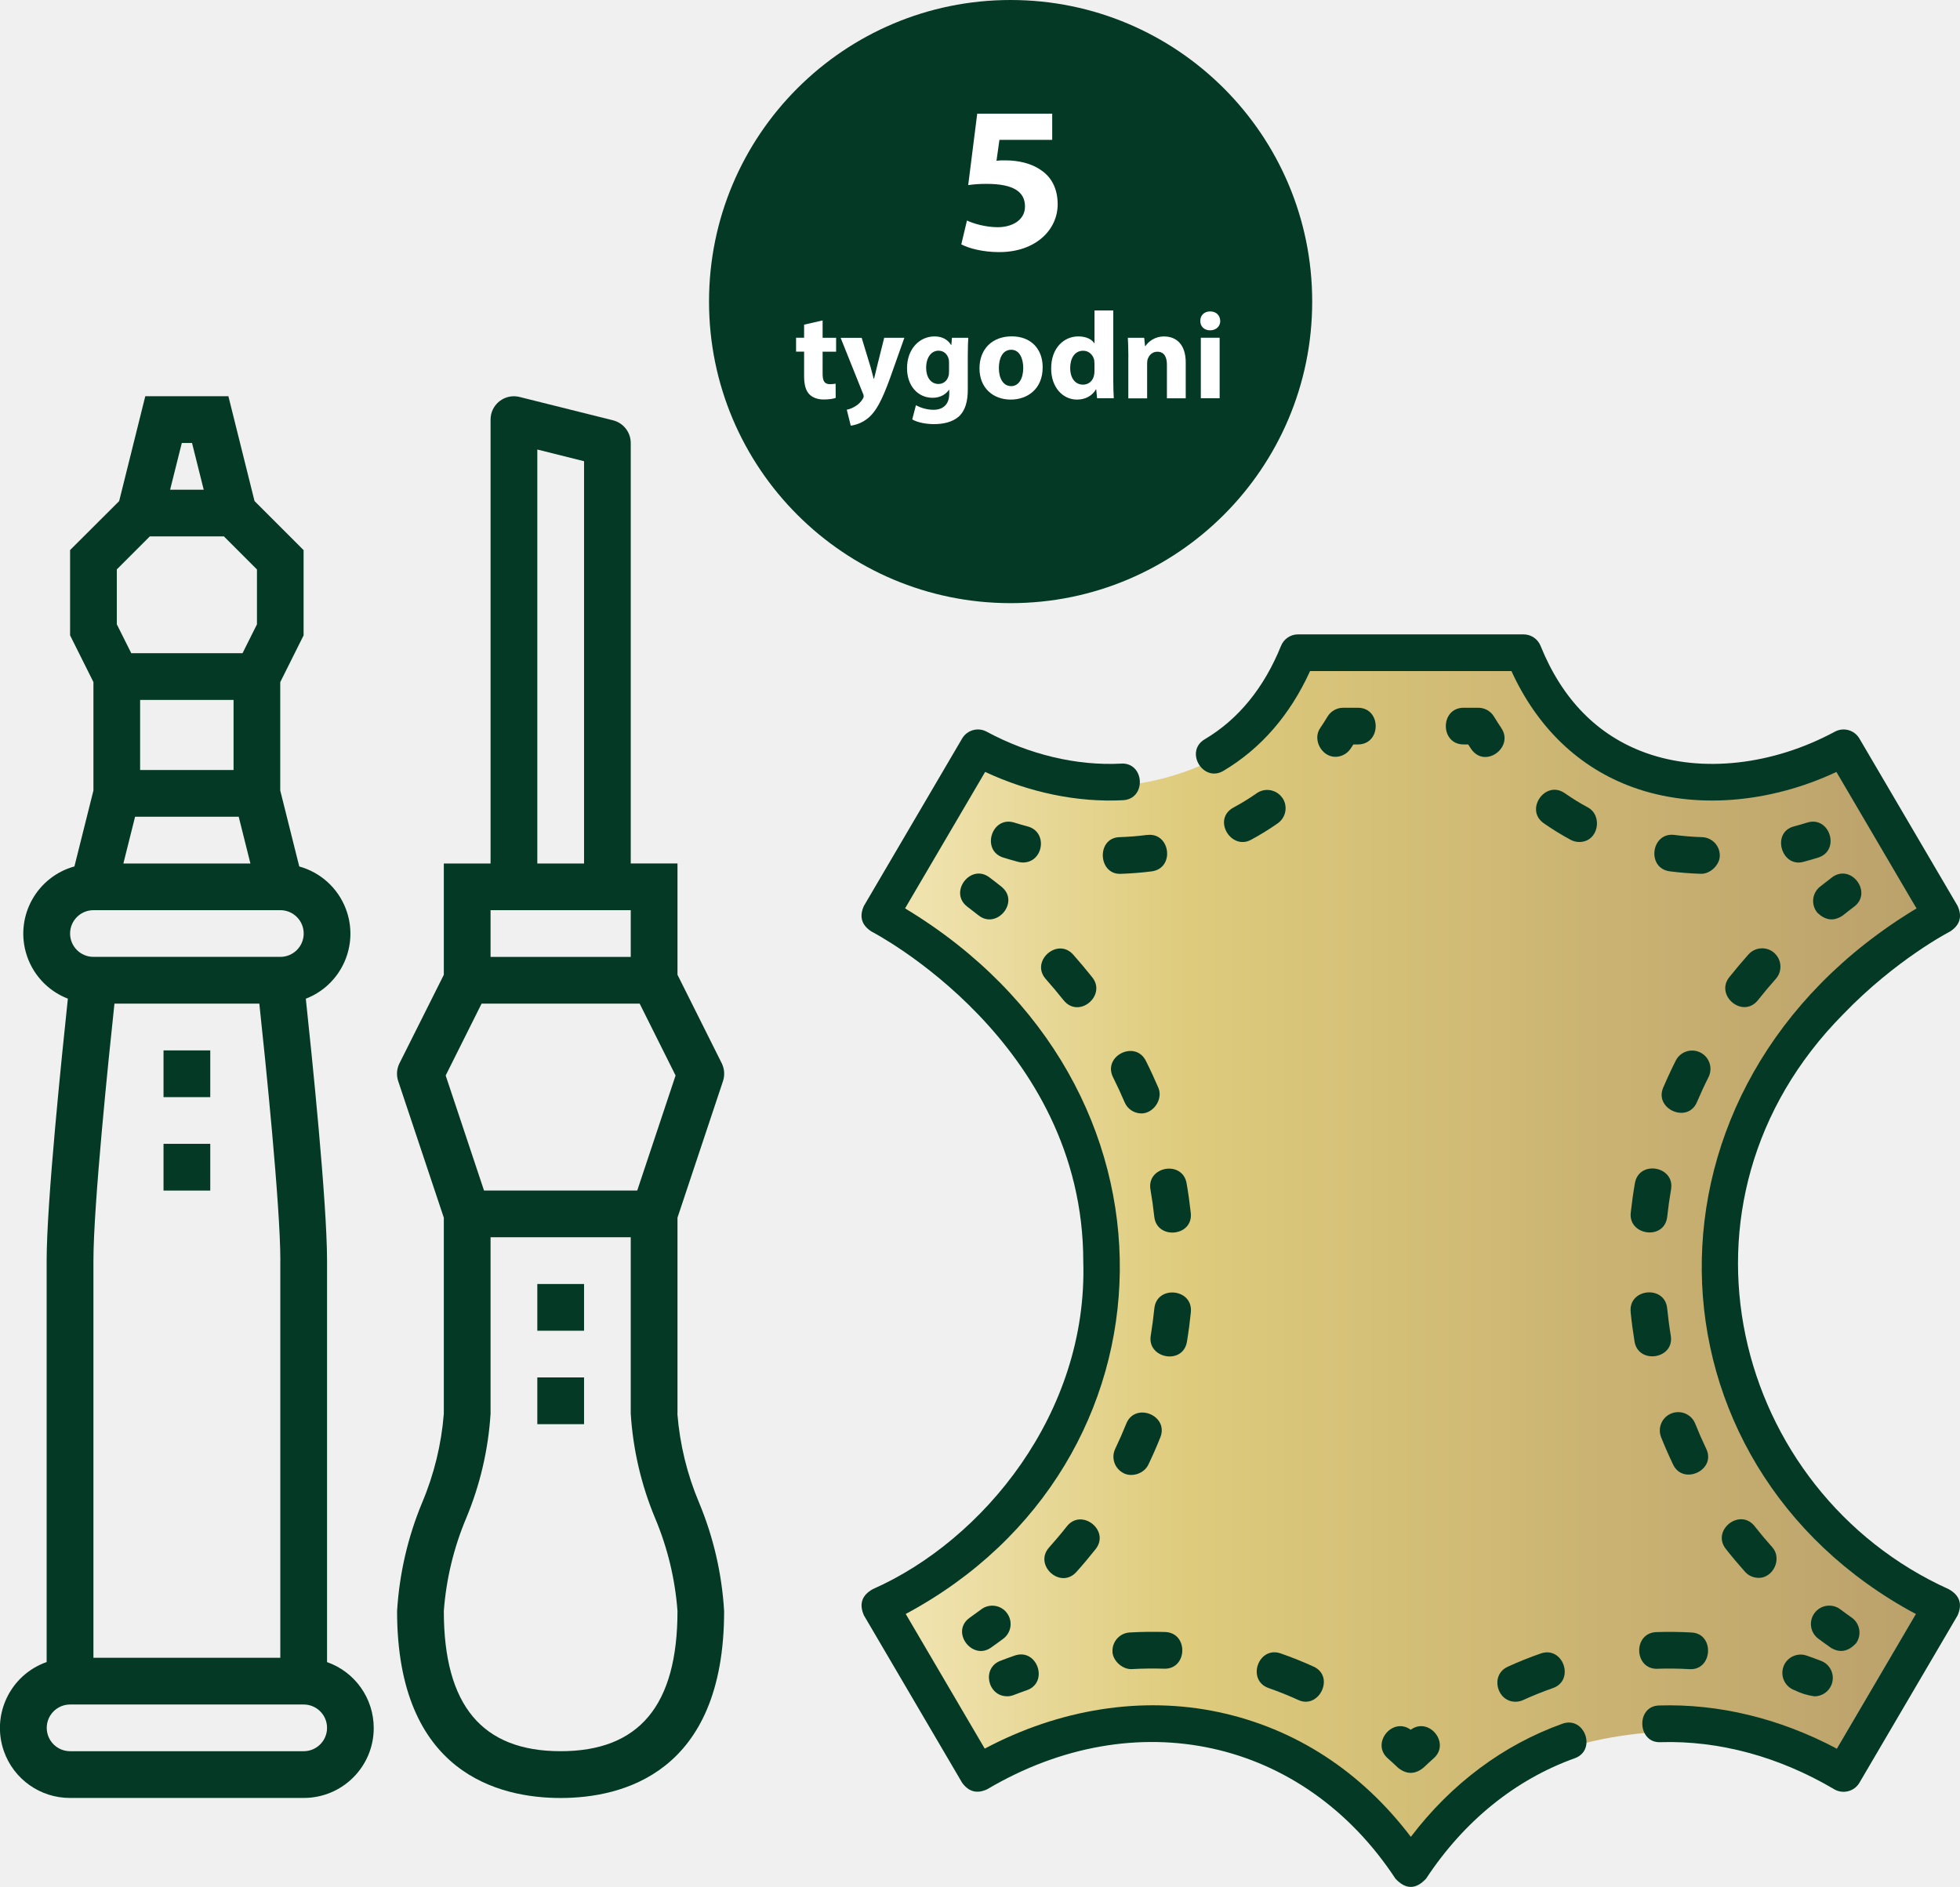
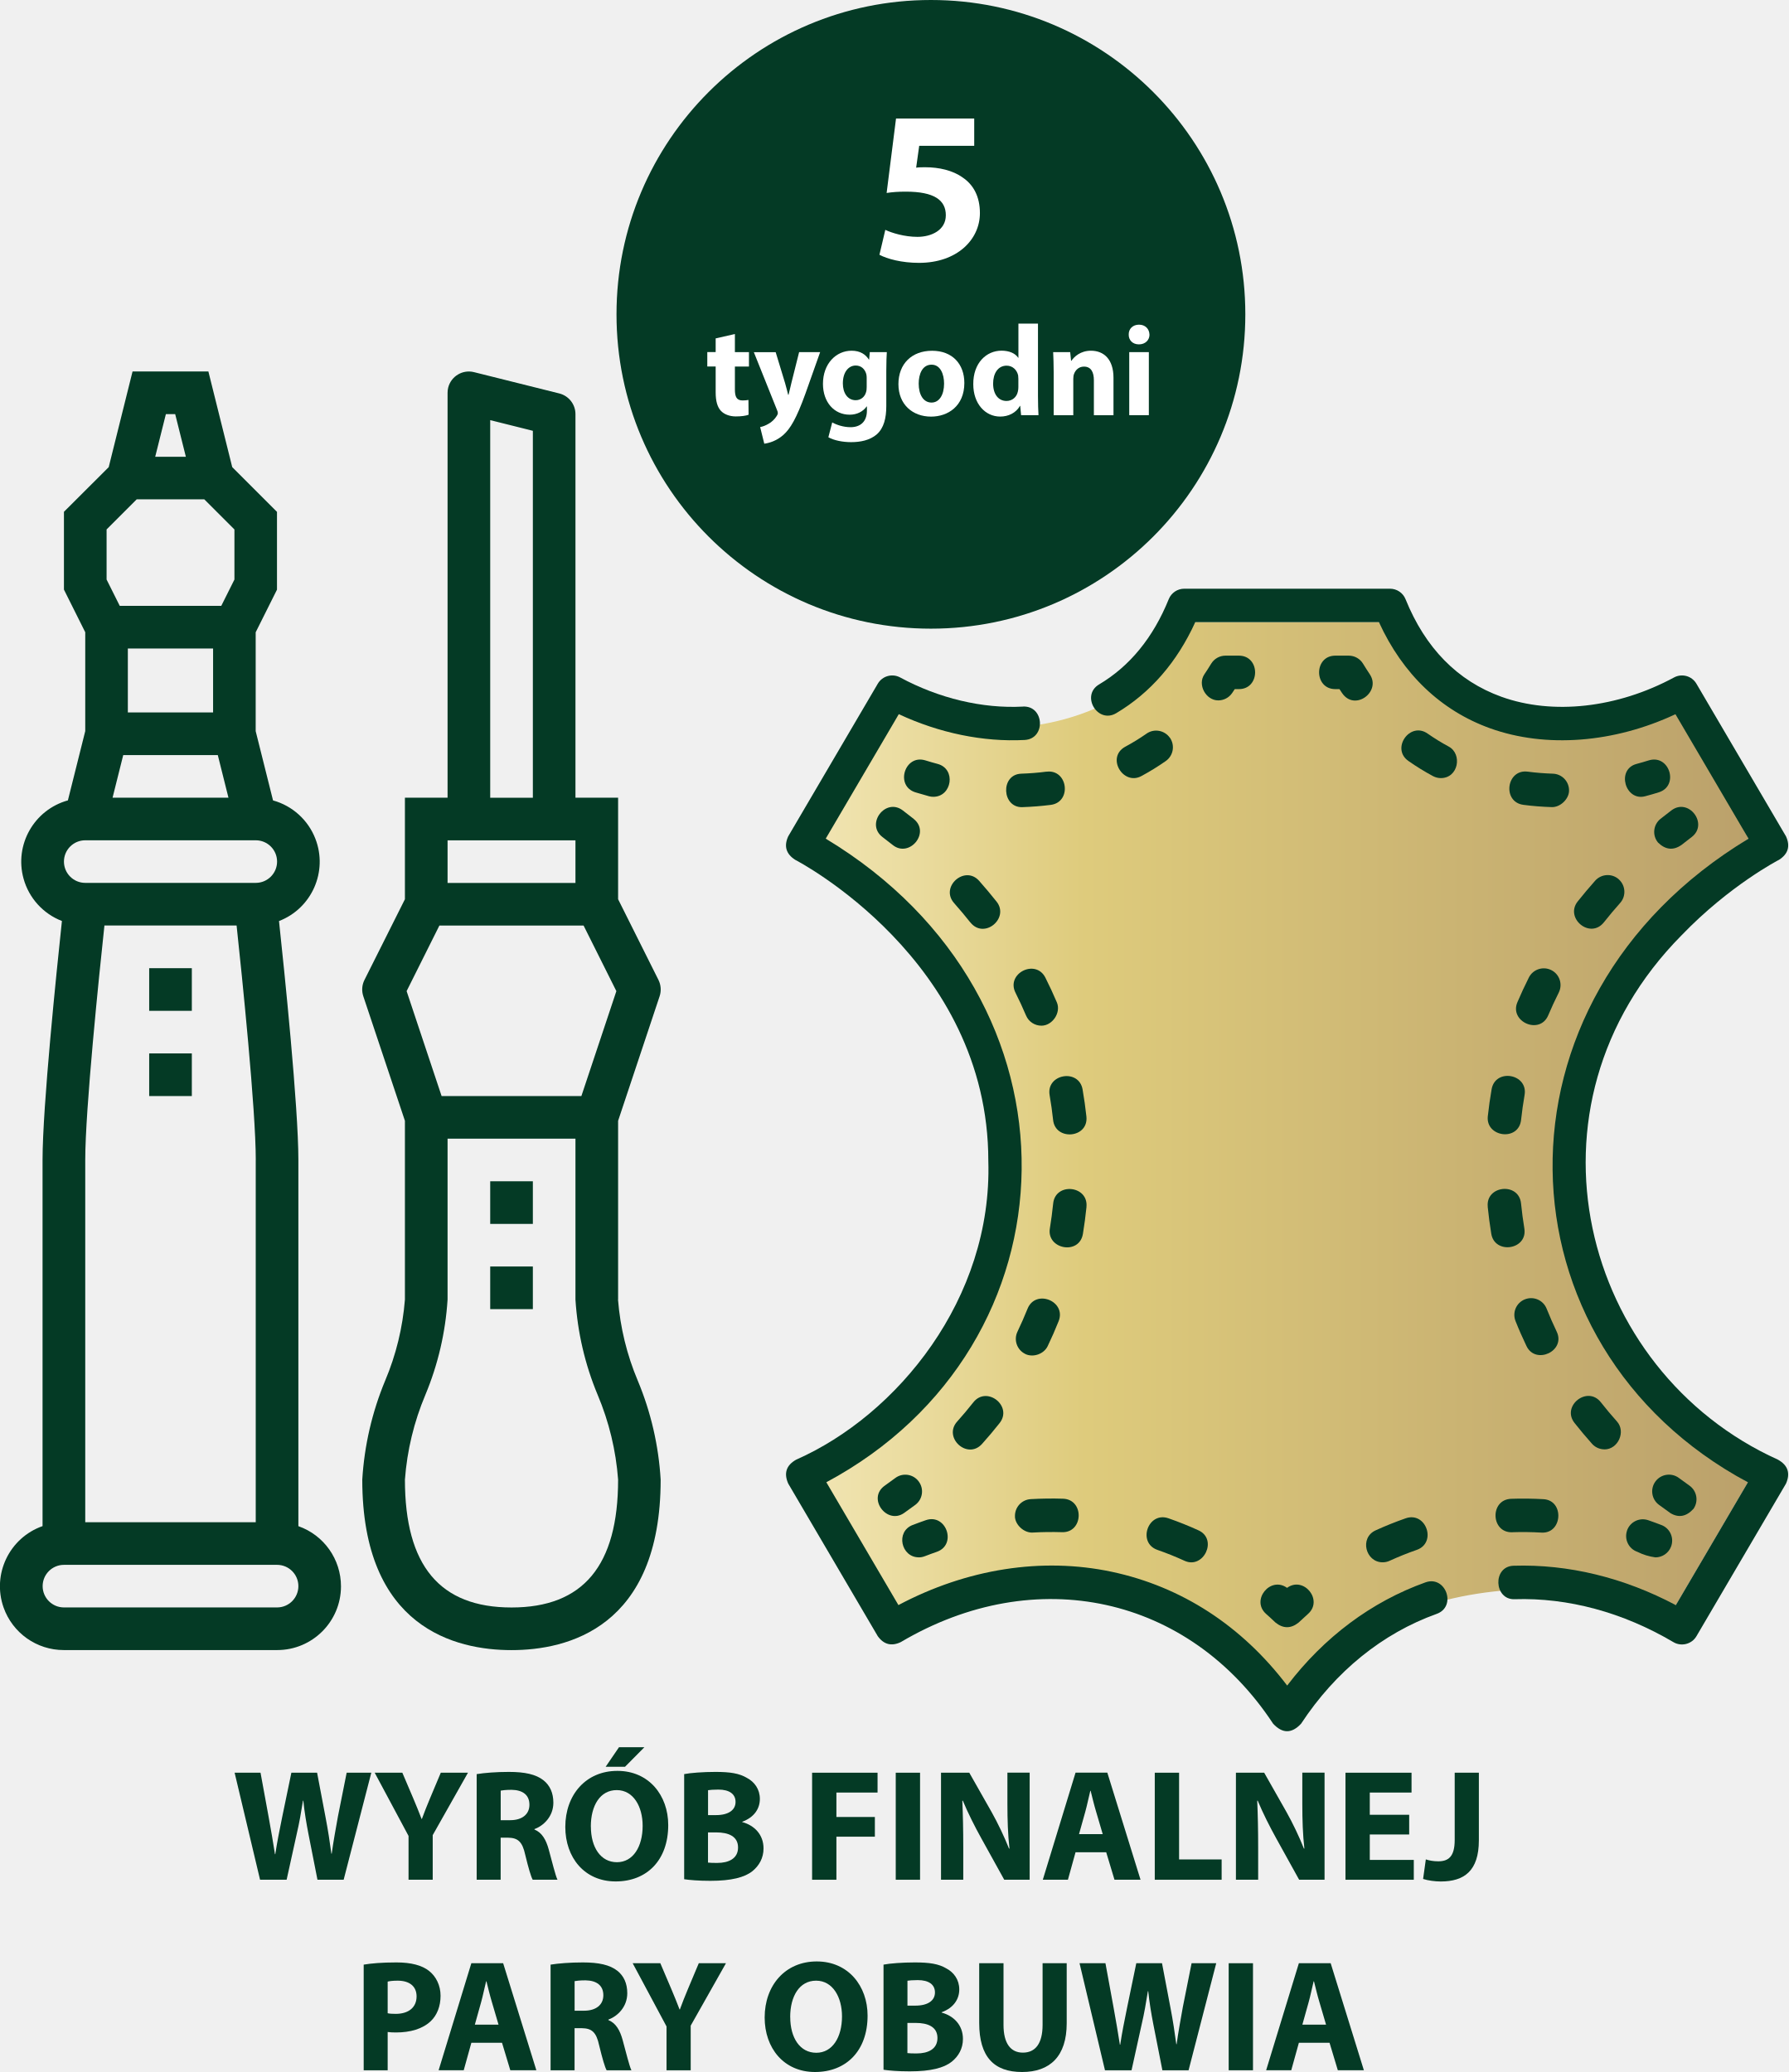
- <svg xmlns="http://www.w3.org/2000/svg" id="Layer_2" viewBox="0 0 380.32 366.16">
+ <svg xmlns="http://www.w3.org/2000/svg" id="Layer_2" viewBox="0 0 380.32 440.79">
  <defs>
    <style>.cls-1{fill:url(#New_Gradient_Swatch_copy);}.cls-2{fill:#043a25;}.cls-3{fill:#fff;}</style>
-     <linearGradient id="New_Gradient_Swatch_copy" x1="173.09" y1="247.38" x2="371.88" y2="247.38" gradientUnits="userSpaceOnUse">
+     <linearGradient id="New_Gradient_Swatch_copy" x1="173.09" y1="249.53" x2="371.88" y2="249.53" gradientUnits="userSpaceOnUse">
      <stop offset="0" stop-color="#f1e5b3" />
      <stop offset=".29" stop-color="#decb7c" />
      <stop offset="1" stop-color="#bba16b" />
    </linearGradient>
  </defs>
  <g id="Layer_14">
-     <path class="cls-1" d="M191.14,149.8s40.99,14.36,63.07-19.58h39.07s27.08,39.35,62.76,15.77l15.85,30.29s-38.64,27.96-39.37,62.89c-1.06,50.8,39.24,74.03,39.24,74.03l-15.33,26.13s-61.97-17.28-82.71,25.23c0,0-37.57-54.4-83.15-19.35l-14.84-32.01s44.68-27.09,37.66-73.1c-7.02-46.02-40.3-61.34-40.3-61.34l18.05-28.96Z" />
+     <path class="cls-1" d="M191.14,151.94s40.99,14.36,63.07-19.58h39.07s27.08,39.35,62.76,15.77l15.85,30.29s-38.64,27.96-39.37,62.89c-1.06,50.8,39.24,74.03,39.24,74.03l-15.33,26.13s-61.97-17.28-82.71,25.23c0,0-37.57-54.4-83.15-19.35l-14.84-32.01s44.68-27.09,37.66-73.1c-7.02-46.02-40.3-61.34-40.3-61.34l18.05-28.96Z" />
    <g>
-       <path class="cls-2" d="M378.39,180.76c1.92-1.24,2.41-2.9,1.46-4.98l-19.05-32.47c-.97-1.65-3.07-2.24-4.76-1.33-12.06,6.51-25.79,8.04-36.71,4.11-9.32-3.36-16.19-10.35-20.4-20.77-.54-1.34-1.85-2.22-3.3-2.22h-43.76c-1.45,0-2.76,.88-3.3,2.23-3.3,8.16-8.28,14.26-14.81,18.13-3.96,2.35-.32,8.47,3.64,6.12,7.27-4.32,12.92-10.83,16.81-19.36h39.07c5.04,11.03,13.18,18.81,23.63,22.57,11.86,4.27,26.37,3.13,39.43-2.99l15.54,26.48c-56.85,34.27-54.22,107.95-.13,136.92l-15.33,26.13c-11.03-5.86-22.9-8.75-34.52-8.38-4.5,.14-4.17,7.28,.23,7.12,11.38-.36,23.06,2.8,33.79,9.14,1.64,.97,3.87,.46,4.88-1.26l19.05-32.47c.98-2.22,.4-3.92-1.72-5.1-41.8-18.89-56.51-75.17-20.48-111.56,10.23-10.64,20.64-16.01,20.74-16.06h0Z" />
-       <path class="cls-2" d="M217.52,148.18c-8.57,.45-17.83-1.75-26.07-6.2-1.69-.91-3.79-.32-4.76,1.33l-19.05,32.47c-.95,2.08-.46,3.74,1.46,4.98,.41,.21,41.1,21.34,41.1,64.05,.89,29.34-19.38,54.08-40.84,63.56-2.12,1.18-2.7,2.87-1.72,5.1l19.05,32.47c1.28,1.77,2.91,2.19,4.88,1.26,28.73-17,61.3-9.86,79.2,17.35,1.98,2.14,3.97,2.14,5.95,0,7.33-11.14,17.3-19.22,28.84-23.36,4.33-1.55,1.93-8.26-2.4-6.7-11.49,4.12-21.57,11.66-29.4,21.95-9.65-12.72-22.46-21.04-37.29-24.2-14.86-3.16-30.85-.64-45.39,7.08l-15.33-26.13c54.15-29.02,56.66-102.69-.13-136.92l15.54-26.48c8.58,4.01,17.96,5.95,26.75,5.49,4.6-.24,4.22-7.36-.37-7.11h0Z" />
-       <path class="cls-2" d="M273.74,335.66c-3.53-2.58-7.77,2.61-4.46,5.54,.68,.6,1.35,1.22,2,1.84,1.64,1.31,3.27,1.31,4.91,0,.66-.63,1.33-1.24,2-1.84,3.32-2.93-.93-8.13-4.46-5.54Z" />
-       <path class="cls-2" d="M215.86,320.54c.1,1.77,1.97,3.45,3.76,3.35,2.07-.12,4.18-.14,6.23-.08,4.6,.18,4.83-6.97,.23-7.12-2.26-.07-4.58-.04-6.86,.09-1.96,.11-3.46,1.79-3.35,3.76Z" />
-       <path class="cls-2" d="M246.17,327.57c1.95,.68,3.89,1.46,5.77,2.32,4.03,1.84,7.13-4.57,2.96-6.48-2.08-.95-4.22-1.81-6.38-2.56-4.35-1.52-6.7,5.2-2.35,6.72Z" />
-       <path class="cls-2" d="M195.4,329.17c.43,0,.86-.08,1.28-.24,.84-.33,1.71-.64,2.56-.94,4.35-1.51,2.01-8.24-2.34-6.73-.93,.32-1.87,.67-2.79,1.02-3.68,1.42-2.46,6.88,1.29,6.88Z" />
-       <path class="cls-2" d="M195.39,313.01c-1.18-1.58-3.41-1.9-4.98-.72-.73,.54-1.48,1.09-2.22,1.61-3.85,2.7,.44,8.39,4.09,5.83,.8-.56,1.61-1.15,2.39-1.73,1.58-1.18,1.9-3.41,.72-4.98h0Z" />
-       <path class="cls-2" d="M230.25,229.62c-.79-4.53-7.81-3.31-7.01,1.23,.3,1.74,.55,3.51,.74,5.27,.48,4.48,7.57,3.88,7.08-.75-.21-1.92-.48-3.85-.81-5.74Z" />
-       <path class="cls-2" d="M231.07,254.62c.46-4.58-6.62-5.3-7.08-.72-.18,1.77-.42,3.55-.7,5.29-.73,4.42,6.27,5.77,7.03,1.15,.31-1.88,.56-3.81,.76-5.73Z" />
-       <path class="cls-2" d="M206.37,194.08c2.94,3.7,8.39-.88,5.58-4.42-1.18-1.49-2.43-2.97-3.7-4.41-3.05-3.44-8.38,1.28-5.33,4.73,1.19,1.34,2.35,2.73,3.45,4.11h0Z" />
-       <path class="cls-2" d="M207.01,296.19c-1.09,1.39-2.25,2.76-3.44,4.09-3.05,3.4,2.19,8.22,5.3,4.75,1.29-1.43,2.54-2.93,3.73-4.43,2.85-3.62-2.74-8.02-5.59-4.41Z" />
-       <path class="cls-2" d="M221.5,216.06c2.31,0,4.21-2.75,3.28-4.95-.75-1.76-1.57-3.53-2.44-5.26-2.07-4.11-8.43-.91-6.36,3.2,.8,1.59,1.55,3.22,2.24,4.84,.57,1.36,1.89,2.17,3.28,2.17h0Z" />
-       <path class="cls-2" d="M218.07,285.9c1.67,.8,3.94,.01,4.75-1.67,.83-1.73,1.62-3.52,2.33-5.31,1.71-4.27-4.9-6.92-6.61-2.65-.66,1.64-1.38,3.28-2.14,4.87-.85,1.77-.1,3.9,1.67,4.75Z" />
-       <path class="cls-2" d="M194.32,172.06c-.76-.61-1.54-1.21-2.32-1.8-3.67-2.78-7.97,2.9-4.3,5.68,.73,.55,1.46,1.12,2.18,1.69,3.52,2.81,8.09-2.65,4.44-5.56Z" />
-       <path class="cls-2" d="M198.5,167.37c3.98,0,4.9-5.94,.91-7-.86-.23-1.74-.48-2.6-.75-4.4-1.36-6.5,5.44-2.11,6.8,.95,.29,1.92,.57,2.88,.83,.31,.08,.61,.12,.92,.12Z" />
-       <path class="cls-2" d="M248.81,154.81c-1.13-1.61-3.35-2.01-4.96-.88-1.44,1.01-2.96,1.94-4.5,2.77-4.17,2.25-.49,8.35,3.38,6.27,1.79-.96,3.54-2.04,5.21-3.21,1.61-1.13,2-3.35,.88-4.96h0Z" />
-       <path class="cls-2" d="M222.55,162.02c-1.74,.23-3.54,.37-5.34,.43-4.5,.15-4.16,7.27,.23,7.12,2.03-.07,4.06-.23,6.03-.48,4.57-.59,3.65-7.66-.91-7.06h0Z" />
-       <path class="cls-2" d="M259.1,146.86c1.14,0,2.27-.55,2.96-1.57,.19-.27,.37-.55,.55-.83h.88c4.6,0,4.6-7.12,0-7.12h-2.85c-1.25,0-2.4,.65-3.05,1.72-.46,.76-.94,1.52-1.44,2.25-1.51,2.24,.33,5.55,2.95,5.55h0Z" />
-       <path class="cls-2" d="M291.34,141.31c-.49-.73-.98-1.49-1.44-2.25-.64-1.07-1.8-1.72-3.05-1.72h-2.85c-4.6,0-4.6,7.12,0,7.12h.88c.18,.28,.37,.56,.55,.83,2.69,3.99,8.4-.28,5.9-3.98h0Z" />
-       <path class="cls-2" d="M333.71,166.12c.06-1.97-1.48-3.61-3.44-3.67-1.8-.06-3.6-.2-5.34-.43-4.57-.6-5.48,6.47-.92,7.06,1.97,.26,4,.42,6.03,.48,1.79,.06,3.62-1.69,3.67-3.44h0Z" />
-       <path class="cls-2" d="M306.44,163.39c3.76,0,4.61-5.12,1.69-6.7-1.55-.83-3.06-1.77-4.5-2.77-3.77-2.64-7.85,3.2-4.08,5.83,1.67,1.17,3.42,2.25,5.21,3.21,.54,.29,1.12,.43,1.69,.43Z" />
-       <path class="cls-2" d="M350.67,159.62c-.86,.27-1.73,.52-2.59,.75-4.39,1.16-2.43,8.01,1.82,6.88,.96-.25,1.93-.53,2.88-.83,4.4-1.36,2.29-8.16-2.11-6.8h0Z" />
-       <path class="cls-2" d="M352.6,177.07c1.59,1.57,3.26,1.76,5,.56,.71-.57,1.45-1.14,2.18-1.69,3.67-2.78-.63-8.46-4.3-5.68-.78,.59-1.56,1.2-2.32,1.8-1.54,1.23-1.79,3.47-.56,5Z" />
-       <path class="cls-2" d="M329.94,204.24c-1.75-.88-3.9-.18-4.78,1.58-.87,1.73-1.69,3.5-2.44,5.26-1.75,4.13,4.76,7.02,6.56,2.78,.69-1.62,1.44-3.25,2.24-4.84,.88-1.76,.18-3.9-1.58-4.78h0Z" />
-       <path class="cls-2" d="M344.29,184.92c-1.47-1.31-3.72-1.17-5.03,.3-1.28,1.44-2.52,2.92-3.71,4.41-2.81,3.54,2.64,8.13,5.58,4.43,1.1-1.39,2.26-2.77,3.45-4.11,1.31-1.47,1.17-3.72-.3-5.03h0Z" />
-       <path class="cls-2" d="M324.31,274.28c-1.83,.73-2.71,2.8-1.98,4.63,.71,1.79,1.5,3.57,2.33,5.31,1.94,4.05,8.41,1.06,6.42-3.08-.76-1.59-1.48-3.23-2.14-4.88-.73-1.83-2.8-2.71-4.63-1.98h0Z" />
-       <path class="cls-2" d="M341.25,306.19c2.88,0,4.59-3.77,2.65-5.94-1.19-1.33-2.34-2.7-3.43-4.09-2.85-3.62-8.44,.79-5.59,4.41,1.18,1.5,2.44,2.99,3.72,4.43,.7,.79,1.68,1.18,2.65,1.18Z" />
-       <path class="cls-2" d="M317.24,229.59c-.33,1.89-.6,3.82-.81,5.74-.48,4.45,6.58,5.42,7.08,.76,.19-1.76,.44-3.54,.74-5.27,.8-4.53-6.22-5.77-7.01-1.23h0Z" />
-       <path class="cls-2" d="M316.41,254.59c.19,1.92,.45,3.85,.76,5.74,.73,4.46,7.78,3.43,7.03-1.15-.29-1.74-.52-3.53-.7-5.3-.46-4.58-7.55-3.86-7.08,.71h0Z" />
-       <path class="cls-2" d="M355.21,319.72c1.77,1.09,3.43,.8,4.96-.87,1.13-1.61,.74-3.83-.87-4.96-.74-.52-1.49-1.06-2.22-1.61-1.57-1.18-3.81-.85-4.98,.72-1.18,1.58-.85,3.81,.72,4.98,.79,.59,1.59,1.17,2.39,1.73Z" />
-       <path class="cls-2" d="M346.05,323.46c-.65,1.86,.34,3.89,2.19,4.53,1.22,.61,2.5,1,3.84,1.18,1.43,0,2.78-.87,3.32-2.28,.71-1.83-.2-3.9-2.04-4.6-.93-.36-1.87-.7-2.79-1.02-1.86-.65-3.89,.34-4.53,2.19h0Z" />
-       <path class="cls-2" d="M321.64,323.82c2.03-.07,4.15-.04,6.23,.08,4.48,.24,4.87-6.86,.4-7.11-2.29-.13-4.62-.16-6.86-.08-4.6,.15-4.37,7.28,.23,7.12h0Z" />
-       <path class="cls-2" d="M294.07,330.22c.49,0,1-.1,1.47-.32,1.88-.86,3.82-1.64,5.77-2.32,4.35-1.52,2-8.24-2.35-6.72-2.15,.75-4.3,1.61-6.38,2.56-3.5,1.59-2.14,6.8,1.48,6.8h0Z" />
+       <path class="cls-2" d="M378.39,182.9c1.92-1.24,2.41-2.9,1.46-4.98l-19.05-32.47c-.97-1.65-3.07-2.24-4.76-1.33-12.06,6.51-25.79,8.04-36.71,4.11-9.32-3.36-16.19-10.35-20.4-20.77-.54-1.34-1.85-2.22-3.3-2.22h-43.76c-1.45,0-2.76,.88-3.3,2.23-3.3,8.16-8.28,14.26-14.81,18.13-3.96,2.35-.32,8.47,3.64,6.12,7.27-4.32,12.92-10.83,16.81-19.36h39.07c5.04,11.03,13.18,18.81,23.63,22.57,11.86,4.27,26.37,3.13,39.43-2.99l15.54,26.48c-56.85,34.27-54.22,107.95-.13,136.92l-15.33,26.13c-11.03-5.86-22.9-8.75-34.52-8.38-4.5,.14-4.17,7.28,.23,7.12,11.38-.36,23.06,2.8,33.79,9.14,1.64,.97,3.87,.46,4.88-1.26l19.05-32.47c.98-2.22,.4-3.92-1.72-5.1-41.8-18.89-56.51-75.17-20.48-111.56,10.23-10.64,20.64-16.01,20.74-16.06h0Z" />
+       <path class="cls-2" d="M217.52,150.32c-8.57,.45-17.83-1.75-26.07-6.2-1.69-.91-3.79-.32-4.76,1.33l-19.05,32.47c-.95,2.08-.46,3.74,1.46,4.98,.41,.21,41.1,21.34,41.1,64.05,.89,29.34-19.38,54.08-40.84,63.56-2.12,1.18-2.7,2.87-1.72,5.1l19.05,32.47c1.28,1.77,2.91,2.19,4.88,1.26,28.73-17,61.3-9.86,79.2,17.35,1.98,2.14,3.97,2.14,5.95,0,7.33-11.14,17.3-19.22,28.84-23.36,4.33-1.55,1.93-8.26-2.4-6.7-11.49,4.12-21.57,11.66-29.4,21.95-9.65-12.72-22.46-21.04-37.29-24.2-14.86-3.16-30.85-.64-45.39,7.08l-15.33-26.13c54.15-29.02,56.66-102.69-.13-136.92l15.54-26.48c8.58,4.01,17.96,5.95,26.75,5.49,4.6-.24,4.22-7.36-.37-7.11h0Z" />
+       <path class="cls-2" d="M273.74,337.8c-3.53-2.58-7.77,2.61-4.46,5.54,.68,.6,1.35,1.22,2,1.84,1.64,1.31,3.27,1.31,4.91,0,.66-.63,1.33-1.24,2-1.84,3.32-2.93-.93-8.13-4.46-5.54Z" />
+       <path class="cls-2" d="M215.86,322.68c.1,1.77,1.97,3.45,3.76,3.35,2.07-.12,4.18-.14,6.23-.08,4.6,.18,4.83-6.97,.23-7.12-2.26-.07-4.58-.04-6.86,.09-1.96,.11-3.46,1.79-3.35,3.76Z" />
+       <path class="cls-2" d="M246.17,329.72c1.95,.68,3.89,1.46,5.77,2.32,4.03,1.84,7.13-4.57,2.96-6.48-2.08-.95-4.22-1.81-6.38-2.56-4.35-1.52-6.7,5.2-2.35,6.72Z" />
+       <path class="cls-2" d="M195.4,331.31c.43,0,.86-.08,1.28-.24,.84-.33,1.71-.64,2.56-.94,4.35-1.51,2.01-8.24-2.34-6.73-.93,.32-1.87,.67-2.79,1.02-3.68,1.42-2.46,6.88,1.29,6.88Z" />
+       <path class="cls-2" d="M195.39,315.15c-1.18-1.58-3.41-1.9-4.98-.72-.73,.54-1.48,1.09-2.22,1.61-3.85,2.7,.44,8.39,4.09,5.83,.8-.56,1.61-1.15,2.39-1.73,1.58-1.18,1.9-3.41,.72-4.98h0Z" />
+       <path class="cls-2" d="M230.25,231.77c-.79-4.53-7.81-3.31-7.01,1.23,.3,1.74,.55,3.51,.74,5.27,.48,4.48,7.57,3.88,7.08-.75-.21-1.92-.48-3.85-.81-5.74Z" />
+       <path class="cls-2" d="M231.07,256.76c.46-4.58-6.62-5.3-7.08-.72-.18,1.77-.42,3.55-.7,5.29-.73,4.42,6.27,5.77,7.03,1.15,.31-1.88,.56-3.81,.76-5.73Z" />
+       <path class="cls-2" d="M206.37,196.22c2.94,3.7,8.39-.88,5.58-4.42-1.18-1.49-2.43-2.97-3.7-4.41-3.05-3.44-8.38,1.28-5.33,4.73,1.19,1.34,2.35,2.73,3.45,4.11h0Z" />
+       <path class="cls-2" d="M207.01,298.33c-1.09,1.39-2.25,2.76-3.44,4.09-3.05,3.4,2.19,8.22,5.3,4.75,1.29-1.43,2.54-2.93,3.73-4.43,2.85-3.62-2.74-8.02-5.59-4.41Z" />
+       <path class="cls-2" d="M221.5,218.2c2.31,0,4.21-2.75,3.28-4.95-.75-1.76-1.57-3.53-2.44-5.26-2.07-4.11-8.43-.91-6.36,3.2,.8,1.59,1.55,3.22,2.24,4.84,.57,1.36,1.89,2.17,3.28,2.17h0Z" />
+       <path class="cls-2" d="M218.07,288.05c1.67,.8,3.94,.01,4.75-1.67,.83-1.73,1.62-3.52,2.33-5.31,1.71-4.27-4.9-6.92-6.61-2.65-.66,1.64-1.38,3.28-2.14,4.87-.85,1.77-.1,3.9,1.67,4.75Z" />
+       <path class="cls-2" d="M194.32,174.2c-.76-.61-1.54-1.21-2.32-1.8-3.67-2.78-7.97,2.9-4.3,5.68,.73,.55,1.46,1.12,2.18,1.69,3.52,2.81,8.09-2.65,4.44-5.56Z" />
+       <path class="cls-2" d="M198.5,169.51c3.98,0,4.9-5.94,.91-7-.86-.23-1.74-.48-2.6-.75-4.4-1.36-6.5,5.44-2.11,6.8,.95,.29,1.92,.57,2.88,.83,.31,.08,.61,.12,.92,.12Z" />
+       <path class="cls-2" d="M248.81,156.95c-1.13-1.61-3.35-2.01-4.96-.88-1.44,1.01-2.96,1.94-4.5,2.77-4.17,2.25-.49,8.35,3.38,6.27,1.79-.96,3.54-2.04,5.21-3.21,1.61-1.13,2-3.35,.88-4.96h0Z" />
+       <path class="cls-2" d="M222.55,164.16c-1.74,.23-3.54,.37-5.34,.43-4.5,.15-4.16,7.27,.23,7.12,2.03-.07,4.06-.23,6.03-.48,4.57-.59,3.65-7.66-.91-7.06h0Z" />
+       <path class="cls-2" d="M259.1,149c1.14,0,2.27-.55,2.96-1.57,.19-.27,.37-.55,.55-.83h.88c4.6,0,4.6-7.12,0-7.12h-2.85c-1.25,0-2.4,.65-3.05,1.72-.46,.76-.94,1.52-1.44,2.25-1.51,2.24,.33,5.55,2.95,5.55h0Z" />
+       <path class="cls-2" d="M291.34,143.45c-.49-.73-.98-1.49-1.44-2.25-.64-1.07-1.8-1.72-3.05-1.72h-2.85c-4.6,0-4.6,7.12,0,7.12h.88c.18,.28,.37,.56,.55,.83,2.69,3.99,8.4-.28,5.9-3.98h0Z" />
+       <path class="cls-2" d="M333.71,168.26c.06-1.97-1.48-3.61-3.44-3.67-1.8-.06-3.6-.2-5.34-.43-4.57-.6-5.48,6.47-.92,7.06,1.97,.26,4,.42,6.03,.48,1.79,.06,3.62-1.69,3.67-3.44h0Z" />
+       <path class="cls-2" d="M306.44,165.53c3.76,0,4.61-5.12,1.69-6.7-1.55-.83-3.06-1.77-4.5-2.77-3.77-2.64-7.85,3.2-4.08,5.83,1.67,1.17,3.42,2.25,5.21,3.21,.54,.29,1.12,.43,1.69,.43Z" />
+       <path class="cls-2" d="M350.67,161.76c-.86,.27-1.73,.52-2.59,.75-4.39,1.16-2.43,8.01,1.82,6.88,.96-.25,1.93-.53,2.88-.83,4.4-1.36,2.29-8.16-2.11-6.8h0Z" />
+       <path class="cls-2" d="M352.6,179.21c1.59,1.57,3.26,1.76,5,.56,.71-.57,1.45-1.14,2.18-1.69,3.67-2.78-.63-8.46-4.3-5.68-.78,.59-1.56,1.2-2.32,1.8-1.54,1.23-1.79,3.47-.56,5Z" />
+       <path class="cls-2" d="M329.94,206.38c-1.75-.88-3.9-.18-4.78,1.58-.87,1.73-1.69,3.5-2.44,5.26-1.75,4.13,4.76,7.02,6.56,2.78,.69-1.62,1.44-3.25,2.24-4.84,.88-1.76,.18-3.9-1.58-4.78h0Z" />
+       <path class="cls-2" d="M344.29,187.06c-1.47-1.31-3.72-1.17-5.03,.3-1.28,1.44-2.52,2.92-3.71,4.41-2.81,3.54,2.64,8.13,5.58,4.43,1.1-1.39,2.26-2.77,3.45-4.11,1.31-1.47,1.17-3.72-.3-5.03h0Z" />
+       <path class="cls-2" d="M324.31,276.42c-1.83,.73-2.71,2.8-1.98,4.63,.71,1.79,1.5,3.57,2.33,5.31,1.94,4.05,8.41,1.06,6.42-3.08-.76-1.59-1.48-3.23-2.14-4.88-.73-1.83-2.8-2.71-4.63-1.98h0Z" />
+       <path class="cls-2" d="M341.25,308.34c2.88,0,4.59-3.77,2.65-5.94-1.19-1.33-2.34-2.7-3.43-4.09-2.85-3.62-8.44,.79-5.59,4.41,1.18,1.5,2.44,2.99,3.72,4.43,.7,.79,1.68,1.18,2.65,1.18Z" />
+       <path class="cls-2" d="M317.24,231.73c-.33,1.89-.6,3.82-.81,5.74-.48,4.45,6.58,5.42,7.08,.76,.19-1.76,.44-3.54,.74-5.27,.8-4.53-6.22-5.77-7.01-1.23h0Z" />
+       <path class="cls-2" d="M316.41,256.73c.19,1.92,.45,3.85,.76,5.74,.73,4.46,7.78,3.43,7.03-1.15-.29-1.74-.52-3.53-.7-5.3-.46-4.58-7.55-3.86-7.08,.71h0Z" />
+       <path class="cls-2" d="M355.21,321.86c1.77,1.09,3.43,.8,4.96-.87,1.13-1.61,.74-3.83-.87-4.96-.74-.52-1.49-1.06-2.22-1.61-1.57-1.18-3.81-.85-4.98,.72-1.18,1.58-.85,3.81,.72,4.98,.79,.59,1.59,1.17,2.39,1.73Z" />
+       <path class="cls-2" d="M346.05,325.6c-.65,1.86,.34,3.89,2.19,4.53,1.22,.61,2.5,1,3.84,1.18,1.43,0,2.78-.87,3.32-2.28,.71-1.83-.2-3.9-2.04-4.6-.93-.36-1.87-.7-2.79-1.02-1.86-.65-3.89,.34-4.53,2.19h0Z" />
+       <path class="cls-2" d="M321.64,325.96c2.03-.07,4.15-.04,6.23,.08,4.48,.24,4.87-6.86,.4-7.11-2.29-.13-4.62-.16-6.86-.08-4.6,.15-4.37,7.28,.23,7.12h0Z" />
+       <path class="cls-2" d="M294.07,332.36c.49,0,1-.1,1.47-.32,1.88-.86,3.82-1.64,5.77-2.32,4.35-1.52,2-8.24-2.35-6.72-2.15,.75-4.3,1.61-6.38,2.56-3.5,1.59-2.14,6.8,1.48,6.8h0Z" />
    </g>
    <g id="outline">
-       <path class="cls-2" d="M63.46,322.53v-77.9c0-11.3-2.97-40.12-4.12-50.83,6.97-2.69,10.44-10.53,7.74-17.5-1.54-3.99-4.88-7.02-9.01-8.16l-3.69-14.74v-21.03l4.53-9.07v-16.55l-9.52-9.52-5.07-20.34H28.19l-5.07,20.35-9.52,9.5v16.55l4.53,9.07v21.03l-3.69,14.74c-7.2,2-11.42,9.45-9.43,16.65,1.14,4.13,4.17,7.47,8.16,9.01-1.14,10.71-4.12,39.54-4.12,50.83v77.9c-7.07,2.49-10.78,10.24-8.29,17.31,1.92,5.44,7.06,9.07,12.82,9.06H58.93c7.49,.01,13.58-6.05,13.59-13.54,.01-5.77-3.62-10.91-9.06-12.82ZM35.27,85.96h1.99l2.27,9.07h-6.52l2.27-9.07Zm-12.61,24.54l6.41-6.41h14.38l6.41,6.41v10.65l-2.8,5.6H25.47l-2.8-5.6v-10.65Zm23.66,47.99l2.27,9.07H23.94l2.27-9.07h20.12Zm-19.13-9.07v-13.6h18.13v13.6H27.2Zm-9.07,27.2H54.4c2.5,0,4.53,2.03,4.53,4.53s-2.03,4.53-4.53,4.53H18.13c-2.5,0-4.53-2.03-4.53-4.53s2.03-4.53,4.53-4.53Zm36.27,68v77.07H18.13v-77.07c0-10.71,2.94-39.26,4.08-49.87h28.11c1.14,10.6,4.08,39.16,4.08,49.87h0Zm4.53,95.2H13.6c-2.5,0-4.53-2.03-4.53-4.53s2.03-4.53,4.53-4.53H58.93c2.5,0,4.53,2.03,4.53,4.53s-2.03,4.53-4.53,4.53Z" />
-       <path class="cls-2" d="M31.73,203.83h9.07v9.07h-9.07v-9.07Z" />
-       <path class="cls-2" d="M31.73,221.96h9.07v9.07h-9.07v-9.07Z" />
-       <path class="cls-2" d="M131.46,274.32v-38.03l8.83-26.5c.38-1.14,.29-2.38-.24-3.46l-8.59-17.18v-21.6h-9.07V85.96c0-2.08-1.42-3.89-3.44-4.4l-18.13-4.53c-2.43-.61-4.89,.87-5.5,3.3-.09,.36-.13,.73-.13,1.1v86.13h-9.07v21.6l-8.61,17.18c-.54,1.08-.62,2.32-.24,3.46l8.85,26.5v38.03c-.47,5.94-1.89,11.77-4.21,17.26-2.78,6.69-4.42,13.8-4.86,21.04,0,31.56,19.88,36.27,31.73,36.27s31.73-4.71,31.73-36.27c-.43-7.24-2.07-14.35-4.86-21.04-2.32-5.49-3.74-11.32-4.21-17.26h0Zm-27.2-187.09l9.07,2.27v78.06h-9.07V87.23Zm-9.07,89.39h27.2v9.07h-27.2v-9.07Zm-1.73,18.13h30.66l6.97,13.95-7.44,22.32h-29.73l-7.44-22.32,6.97-13.95Zm15.33,145.07c-15.25,0-22.67-8.9-22.67-27.2,.46-6.21,1.93-12.3,4.35-18.04,2.69-6.45,4.28-13.29,4.72-20.26v-34.23h27.2v34.23c.44,6.97,2.03,13.82,4.72,20.26,2.42,5.74,3.89,11.83,4.35,18.04,0,18.3-7.42,27.2-22.67,27.2Z" />
-       <path class="cls-2" d="M104.26,249.16h9.07v9.07h-9.07v-9.07Z" />
-       <path class="cls-2" d="M104.26,267.29h9.07v9.07h-9.07v-9.07Z" />
+       <path class="cls-2" d="M63.46,324.67v-77.9c0-11.3-2.97-40.12-4.12-50.83,6.97-2.69,10.44-10.53,7.74-17.5-1.54-3.99-4.88-7.02-9.01-8.16l-3.69-14.74v-21.03l4.53-9.07v-16.55l-9.52-9.52-5.07-20.34H28.19l-5.07,20.35-9.52,9.5v16.55l4.53,9.07v21.03l-3.69,14.74c-7.2,2-11.42,9.45-9.43,16.65,1.14,4.13,4.17,7.47,8.16,9.01-1.14,10.71-4.12,39.54-4.12,50.83v77.9c-7.07,2.49-10.78,10.24-8.29,17.31,1.92,5.44,7.06,9.07,12.82,9.06H58.93c7.49,.01,13.58-6.05,13.59-13.54,.01-5.77-3.62-10.91-9.06-12.82ZM35.27,88.1h1.99l2.27,9.07h-6.52l2.27-9.07Zm-12.61,24.54l6.41-6.41h14.38l6.41,6.41v10.65l-2.8,5.6H25.47l-2.8-5.6v-10.65Zm23.66,47.99l2.27,9.07H23.94l2.27-9.07h20.12Zm-19.13-9.07v-13.6h18.13v13.6H27.2Zm-9.07,27.2H54.4c2.5,0,4.53,2.03,4.53,4.53s-2.03,4.53-4.53,4.53H18.13c-2.5,0-4.53-2.03-4.53-4.53s2.03-4.53,4.53-4.53Zm36.27,68v77.07H18.13v-77.07c0-10.71,2.94-39.26,4.08-49.87h28.11c1.14,10.6,4.08,39.16,4.08,49.87h0Zm4.53,95.2H13.6c-2.5,0-4.53-2.03-4.53-4.53s2.03-4.53,4.53-4.53H58.93c2.5,0,4.53,2.03,4.53,4.53s-2.03,4.53-4.53,4.53Z" />
+       <path class="cls-2" d="M31.73,205.97h9.07v9.07h-9.07v-9.07Z" />
+       <path class="cls-2" d="M31.73,224.1h9.07v9.07h-9.07v-9.07Z" />
+       <path class="cls-2" d="M131.46,276.47v-38.03l8.83-26.5c.38-1.14,.29-2.38-.24-3.46l-8.59-17.18v-21.6h-9.07V88.1c0-2.08-1.42-3.89-3.44-4.4l-18.13-4.53c-2.43-.61-4.89,.87-5.5,3.3-.09,.36-.13,.73-.13,1.1v86.13h-9.07v21.6l-8.61,17.18c-.54,1.08-.62,2.32-.24,3.46l8.85,26.5v38.03c-.47,5.94-1.89,11.77-4.21,17.26-2.78,6.69-4.42,13.8-4.86,21.04,0,31.56,19.88,36.27,31.73,36.27s31.73-4.71,31.73-36.27c-.43-7.24-2.07-14.35-4.86-21.04-2.32-5.49-3.74-11.32-4.21-17.26h0Zm-27.2-187.09l9.07,2.27v78.06h-9.07V89.37Zm-9.07,89.39h27.2v9.07h-27.2v-9.07Zm-1.73,18.13h30.66l6.97,13.95-7.44,22.32h-29.73l-7.44-22.32,6.97-13.95Zm15.33,145.07c-15.25,0-22.67-8.9-22.67-27.2,.46-6.21,1.93-12.3,4.35-18.04,2.69-6.45,4.28-13.29,4.72-20.26v-34.23h27.2v34.23c.44,6.97,2.03,13.82,4.72,20.26,2.42,5.74,3.89,11.83,4.35,18.04,0,18.3-7.42,27.2-22.67,27.2Z" />
+       <path class="cls-2" d="M104.26,251.3h9.07v9.07h-9.07v-9.07Z" />
+       <path class="cls-2" d="M104.26,269.43h9.07v9.07h-9.07v-9.07Z" />
    </g>
  </g>
  <g id="PRZYGOTOWANIE">
    <g>
-       <circle class="cls-2" cx="196.1" cy="58.52" r="58.52" />
+       <circle class="cls-2" cx="197.99" cy="66.87" r="66.87" />
      <g>
-         <path class="cls-3" d="M204.17,27.14h-10.24l-.57,4.06c.57-.08,1.06-.08,1.71-.08,2.52,0,5.08,.57,6.95,1.91,1.99,1.34,3.21,3.54,3.21,6.62,0,4.92-4.23,9.27-11.34,9.27-3.21,0-5.89-.73-7.36-1.5l1.1-4.63c1.18,.57,3.58,1.3,5.98,1.3,2.56,0,5.28-1.22,5.28-4.02s-2.15-4.39-7.44-4.39c-1.46,0-2.48,.08-3.58,.24l1.75-13.86h14.55v5.08Z" />
-         <path class="cls-3" d="M159.62,62.19v3.36h2.62v2.69h-2.62v4.25c0,1.42,.34,2.06,1.44,2.06,.46,0,.82-.05,1.08-.1l.02,2.76c-.48,.19-1.34,.31-2.38,.31-1.18,0-2.16-.41-2.74-1.01-.67-.7-1.01-1.82-1.01-3.48v-4.8h-1.56v-2.69h1.56v-2.54l3.58-.82Z" />
-         <path class="cls-3" d="M167.2,65.55l1.75,5.76c.19,.7,.43,1.56,.58,2.18h.07c.17-.62,.36-1.51,.53-2.18l1.44-5.76h3.91l-2.74,7.73c-1.68,4.66-2.81,6.53-4.13,7.71-1.27,1.1-2.62,1.49-3.53,1.61l-.77-3.1c.46-.07,1.03-.29,1.58-.62,.55-.29,1.15-.86,1.51-1.46,.12-.17,.19-.36,.19-.53,0-.12-.02-.31-.17-.6l-4.3-10.73h4.06Z" />
-         <path class="cls-3" d="M187.89,65.55c-.05,.74-.1,1.73-.1,3.48v6.55c0,2.26-.46,4.1-1.78,5.28-1.3,1.1-3.05,1.44-4.78,1.44-1.54,0-3.17-.31-4.22-.91l.72-2.76c.74,.43,2.04,.89,3.41,.89,1.73,0,3.05-.94,3.05-3.1v-.77h-.05c-.7,.98-1.82,1.54-3.17,1.54-2.9,0-4.97-2.35-4.97-5.74,0-3.77,2.45-6.17,5.33-6.17,1.61,0,2.62,.7,3.22,1.66h.05l.12-1.39h3.17Zm-3.74,4.78c0-.24-.02-.48-.07-.67-.26-.96-.96-1.61-1.97-1.61-1.32,0-2.4,1.2-2.4,3.34,0,1.75,.86,3.12,2.4,3.12,.94,0,1.68-.62,1.92-1.49,.1-.26,.12-.65,.12-.96v-1.73Z" />
-         <path class="cls-3" d="M202.32,71.28c0,4.3-3.05,6.26-6.19,6.26-3.43,0-6.07-2.26-6.07-6.05s2.5-6.22,6.26-6.22,6,2.47,6,6Zm-8.5,.12c0,2.02,.84,3.53,2.4,3.53,1.42,0,2.33-1.42,2.33-3.53,0-1.75-.67-3.53-2.33-3.53-1.75,0-2.4,1.8-2.4,3.53Z" />
-         <path class="cls-3" d="M216.02,60.24v13.54c0,1.32,.05,2.71,.1,3.5h-3.24l-.17-1.73h-.05c-.74,1.32-2.16,1.99-3.67,1.99-2.78,0-5.02-2.38-5.02-6.02-.02-3.96,2.45-6.24,5.26-6.24,1.44,0,2.57,.5,3.1,1.32h.05v-6.36h3.65Zm-3.65,10.27c0-.19-.02-.46-.05-.65-.22-.98-1.01-1.8-2.14-1.8-1.66,0-2.52,1.49-2.52,3.34,0,1.99,.98,3.24,2.5,3.24,1.06,0,1.9-.72,2.11-1.75,.07-.26,.1-.53,.1-.84v-1.54Z" />
-         <path class="cls-3" d="M218.95,69.29c0-1.46-.05-2.71-.1-3.74h3.17l.17,1.61h.07c.48-.74,1.68-1.87,3.62-1.87,2.4,0,4.2,1.58,4.2,5.04v6.96h-3.65v-6.5c0-1.51-.53-2.54-1.85-2.54-1.01,0-1.61,.7-1.85,1.37-.1,.22-.14,.58-.14,.91v6.77h-3.65v-7.99Z" />
-         <path class="cls-3" d="M236.78,62.28c0,1.01-.77,1.82-1.97,1.82s-1.92-.82-1.9-1.82c-.02-1.06,.74-1.85,1.92-1.85s1.92,.79,1.94,1.85Zm-3.77,15v-11.74h3.65v11.74h-3.65Z" />
+         <path class="cls-3" d="M207.21,31.02h-11.71l-.65,4.65c.65-.09,1.21-.09,1.95-.09,2.88,0,5.81,.65,7.94,2.18,2.28,1.53,3.67,4.04,3.67,7.57,0,5.62-4.83,10.59-12.96,10.59-3.67,0-6.74-.84-8.41-1.72l1.25-5.3c1.35,.65,4.09,1.49,6.83,1.49,2.93,0,6.04-1.39,6.04-4.6s-2.46-5.02-8.5-5.02c-1.67,0-2.83,.09-4.09,.28l2-15.84h16.63v5.81Z" />
+         <path class="cls-3" d="M156.3,71.07v3.84h2.99v3.07h-2.99v4.85c0,1.62,.38,2.36,1.65,2.36,.52,0,.93-.05,1.23-.11l.03,3.15c-.55,.22-1.54,.36-2.72,.36-1.34,0-2.47-.47-3.13-1.15-.77-.8-1.15-2.08-1.15-3.98v-5.49h-1.78v-3.07h1.78v-2.91l4.09-.93Z" />
+         <path class="cls-3" d="M164.97,74.91l2,6.58c.22,.8,.49,1.78,.66,2.5h.08c.19-.71,.41-1.73,.6-2.5l1.65-6.58h4.47l-3.13,8.83c-1.92,5.32-3.21,7.46-4.72,8.81-1.45,1.26-2.99,1.7-4.03,1.84l-.88-3.54c.52-.08,1.18-.33,1.81-.71,.63-.33,1.32-.99,1.73-1.67,.14-.19,.22-.41,.22-.6,0-.14-.03-.36-.19-.69l-4.91-12.26h4.64Z" />
+         <path class="cls-3" d="M188.61,74.91c-.05,.85-.11,1.98-.11,3.98v7.49c0,2.58-.52,4.69-2.03,6.03-1.48,1.26-3.48,1.65-5.46,1.65-1.76,0-3.62-.36-4.83-1.04l.82-3.16c.85,.49,2.33,1.02,3.9,1.02,1.97,0,3.48-1.07,3.48-3.54v-.88h-.05c-.8,1.12-2.08,1.76-3.62,1.76-3.32,0-5.68-2.69-5.68-6.56,0-4.31,2.8-7.05,6.09-7.05,1.84,0,2.99,.8,3.68,1.89h.05l.14-1.59h3.62Zm-4.28,5.46c0-.27-.03-.55-.08-.77-.3-1.1-1.1-1.84-2.25-1.84-1.51,0-2.74,1.37-2.74,3.81,0,2,.99,3.57,2.74,3.57,1.07,0,1.92-.71,2.19-1.7,.11-.3,.14-.74,.14-1.1v-1.98Z" />
+         <path class="cls-3" d="M205.1,81.47c0,4.91-3.48,7.16-7.08,7.16-3.92,0-6.94-2.58-6.94-6.91s2.85-7.1,7.16-7.1,6.86,2.82,6.86,6.86Zm-9.71,.14c0,2.3,.96,4.03,2.74,4.03,1.62,0,2.66-1.62,2.66-4.03,0-2-.77-4.03-2.66-4.03-2,0-2.74,2.06-2.74,4.03Z" />
+         <path class="cls-3" d="M220.76,68.85v15.47c0,1.51,.05,3.1,.11,4h-3.7l-.19-1.98h-.05c-.85,1.51-2.47,2.28-4.2,2.28-3.18,0-5.73-2.72-5.73-6.89-.03-4.53,2.8-7.13,6.01-7.13,1.65,0,2.94,.58,3.54,1.51h.05v-7.27h4.17Zm-4.17,11.74c0-.22-.03-.52-.05-.74-.25-1.12-1.15-2.06-2.44-2.06-1.89,0-2.88,1.7-2.88,3.81,0,2.28,1.13,3.7,2.85,3.7,1.21,0,2.17-.82,2.41-2,.08-.3,.11-.6,.11-.96v-1.76Z" />
+         <path class="cls-3" d="M224.1,79.19c0-1.67-.06-3.1-.11-4.28h3.62l.19,1.84h.08c.55-.85,1.92-2.14,4.14-2.14,2.74,0,4.8,1.81,4.8,5.76v7.96h-4.17v-7.43c0-1.73-.6-2.91-2.11-2.91-1.15,0-1.84,.8-2.11,1.56-.11,.25-.16,.66-.16,1.04v7.74h-4.17v-9.14Z" />
+         <path class="cls-3" d="M244.48,71.18c0,1.15-.88,2.08-2.25,2.08s-2.19-.93-2.17-2.08c-.03-1.21,.85-2.11,2.19-2.11s2.19,.91,2.22,2.11Zm-4.31,17.14v-13.41h4.17v13.41h-4.17Z" />
      </g>
    </g>
  </g>
+   <g id="WYBOR">
+     <g>
+       <path class="cls-2" d="M55.31,399.89l-5.41-22.77h5.51l1.72,9.39c.51,2.7,.98,5.64,1.35,7.94h.07c.37-2.47,.91-5.2,1.49-8.01l1.93-9.32h5.47l1.82,9.59c.51,2.67,.88,5.1,1.22,7.64h.07c.34-2.53,.84-5.2,1.32-7.91l1.86-9.32h5.24l-5.88,22.77h-5.57l-1.93-9.8c-.44-2.3-.81-4.43-1.08-7.03h-.07c-.41,2.57-.78,4.73-1.32,7.03l-2.16,9.8h-5.64Z" />
+       <path class="cls-2" d="M86.89,399.89v-9.32l-7.2-13.45h5.88l2.33,5.47c.71,1.66,1.18,2.87,1.76,4.36h.07c.51-1.42,1.05-2.74,1.72-4.36l2.3-5.47h5.78l-7.5,13.28v9.49h-5.13Z" />
+       <path class="cls-2" d="M101.38,377.42c1.66-.27,4.12-.47,6.86-.47,3.38,0,5.74,.51,7.36,1.79,1.35,1.08,2.09,2.67,2.09,4.76,0,2.91-2.06,4.9-4.02,5.61v.1c1.59,.64,2.47,2.16,3.04,4.26,.71,2.57,1.42,5.54,1.86,6.42h-5.27c-.37-.64-.91-2.5-1.59-5.3-.61-2.84-1.59-3.62-3.68-3.65h-1.55v8.95h-5.1v-22.47Zm5.1,9.8h2.03c2.57,0,4.09-1.28,4.09-3.28,0-2.09-1.42-3.14-3.78-3.18-1.25,0-1.96,.1-2.33,.17v6.28Z" />
+       <path class="cls-2" d="M142.12,388.26c0,7.47-4.53,11.99-11.18,11.99s-10.71-5.1-10.71-11.59c0-6.82,4.36-11.93,11.08-11.93s10.81,5.24,10.81,11.52Zm-16.45,.3c0,4.46,2.09,7.6,5.54,7.6s5.47-3.31,5.47-7.74c0-4.09-1.96-7.6-5.51-7.6s-5.51,3.31-5.51,7.74Zm11.38-16.86l-4.12,4.16h-4.12l2.84-4.16h5.41Z" />
+       <path class="cls-2" d="M145.49,377.42c1.35-.27,4.09-.47,6.66-.47,3.14,0,5.07,.3,6.72,1.28,1.59,.84,2.74,2.4,2.74,4.46s-1.18,3.92-3.75,4.86v.07c2.6,.71,4.53,2.67,4.53,5.61,0,2.06-.95,3.68-2.36,4.83-1.66,1.32-4.43,2.06-8.95,2.06-2.53,0-4.43-.17-5.57-.34v-22.36Zm5.1,8.72h1.69c2.7,0,4.16-1.11,4.16-2.8s-1.32-2.63-3.65-2.63c-1.11,0-1.76,.07-2.2,.13v5.3Zm0,10.1c.51,.07,1.11,.07,1.99,.07,2.33,0,4.39-.88,4.39-3.28s-2.06-3.21-4.63-3.21h-1.76v6.42Z" />
+       <path class="cls-2" d="M172.72,377.12h13.92v4.22h-8.75v5.2h8.18v4.19h-8.18v9.16h-5.17v-22.77Z" />
+       <path class="cls-2" d="M195.68,377.12v22.77h-5.17v-22.77h5.17Z" />
+       <path class="cls-2" d="M200.14,399.89v-22.77h6.01l4.73,8.34c1.35,2.4,2.7,5.24,3.72,7.8h.1c-.34-3.01-.44-6.08-.44-9.49v-6.66h4.73v22.77h-5.41l-4.86-8.78c-1.35-2.43-2.84-5.37-3.95-8.04l-.1,.03c.13,3.01,.2,6.22,.2,9.93v6.86h-4.73Z" />
+       <path class="cls-2" d="M228.75,394.04l-1.62,5.84h-5.34l6.96-22.77h6.76l7.06,22.77h-5.54l-1.76-5.84h-6.52Zm5.78-3.85l-1.42-4.83c-.41-1.35-.81-3.04-1.15-4.39h-.07c-.34,1.35-.68,3.07-1.05,4.39l-1.35,4.83h5.03Z" />
+       <path class="cls-2" d="M245.6,377.12h5.17v18.45h9.05v4.32h-14.22v-22.77Z" />
+       <path class="cls-2" d="M262.86,399.89v-22.77h6.01l4.73,8.34c1.35,2.4,2.7,5.24,3.72,7.8h.1c-.34-3.01-.44-6.08-.44-9.49v-6.66h4.73v22.77h-5.41l-4.86-8.78c-1.35-2.43-2.84-5.37-3.95-8.04l-.1,.03c.13,3.01,.2,6.22,.2,9.93v6.86h-4.73Z" />
+       <path class="cls-2" d="M299.71,390.26h-8.38v5.41h9.36v4.22h-14.53v-22.77h14.05v4.22h-8.88v4.73h8.38v4.19Z" />
+       <path class="cls-2" d="M309.4,377.12h5.13v14.39c0,6.49-3.11,8.75-8.11,8.75-1.18,0-2.74-.2-3.75-.54l.58-4.16c.71,.24,1.62,.41,2.63,.41,2.16,0,3.51-.98,3.51-4.53v-14.32Z" />
+       <path class="cls-2" d="M77.35,417.95c1.59-.27,3.82-.47,6.96-.47s5.44,.61,6.96,1.82c1.45,1.15,2.43,3.04,2.43,5.27s-.74,4.12-2.09,5.41c-1.76,1.66-4.36,2.4-7.4,2.4-.68,0-1.28-.03-1.76-.1v8.14h-5.1v-22.47Zm5.1,10.34c.44,.1,.98,.13,1.72,.13,2.74,0,4.43-1.38,4.43-3.72,0-2.09-1.45-3.34-4.02-3.34-1.05,0-1.76,.1-2.13,.2v6.72Z" />
+       <path class="cls-2" d="M100.25,434.57l-1.62,5.84h-5.34l6.96-22.77h6.76l7.06,22.77h-5.54l-1.76-5.84h-6.52Zm5.78-3.85l-1.42-4.83c-.41-1.35-.81-3.04-1.15-4.39h-.07c-.34,1.35-.68,3.07-1.05,4.39l-1.35,4.83h5.03Z" />
+       <path class="cls-2" d="M117.1,417.95c1.66-.27,4.12-.47,6.86-.47,3.38,0,5.74,.51,7.36,1.79,1.35,1.08,2.09,2.67,2.09,4.76,0,2.91-2.06,4.9-4.02,5.61v.1c1.59,.64,2.47,2.16,3.04,4.26,.71,2.57,1.42,5.54,1.86,6.42h-5.27c-.37-.64-.91-2.5-1.59-5.3-.61-2.84-1.59-3.62-3.68-3.65h-1.55v8.95h-5.1v-22.47Zm5.1,9.8h2.03c2.57,0,4.09-1.28,4.09-3.28,0-2.09-1.42-3.14-3.78-3.18-1.25,0-1.96,.1-2.33,.17v6.28Z" />
+       <path class="cls-2" d="M141.76,440.42v-9.32l-7.2-13.45h5.88l2.33,5.47c.71,1.66,1.18,2.87,1.76,4.36h.07c.51-1.42,1.05-2.74,1.72-4.36l2.3-5.47h5.78l-7.5,13.28v9.49h-5.13Z" />
+       <path class="cls-2" d="M184.52,428.8c0,7.47-4.53,11.99-11.18,11.99s-10.71-5.1-10.71-11.59c0-6.82,4.36-11.93,11.08-11.93s10.81,5.24,10.81,11.52Zm-16.45,.3c0,4.46,2.09,7.6,5.54,7.6s5.47-3.31,5.47-7.74c0-4.09-1.96-7.6-5.51-7.6s-5.51,3.31-5.51,7.74Z" />
+       <path class="cls-2" d="M187.9,417.95c1.35-.27,4.09-.47,6.66-.47,3.14,0,5.07,.3,6.72,1.28,1.59,.84,2.74,2.4,2.74,4.46s-1.18,3.92-3.75,4.86v.07c2.6,.71,4.53,2.67,4.53,5.61,0,2.06-.95,3.68-2.37,4.83-1.66,1.32-4.42,2.06-8.95,2.06-2.53,0-4.43-.17-5.57-.34v-22.36Zm5.1,8.72h1.69c2.7,0,4.16-1.11,4.16-2.8s-1.32-2.63-3.65-2.63c-1.11,0-1.76,.07-2.2,.13v5.3Zm0,10.1c.51,.07,1.11,.07,1.99,.07,2.33,0,4.39-.88,4.39-3.28s-2.06-3.21-4.63-3.21h-1.76v6.42Z" />
+       <path class="cls-2" d="M213.43,417.65v13.11c0,3.92,1.49,5.91,4.12,5.91s4.19-1.89,4.19-5.91v-13.11h5.13v12.77c0,7.03-3.55,10.37-9.49,10.37s-9.12-3.18-9.12-10.44v-12.7h5.17Z" />
+       <path class="cls-2" d="M235.01,440.42l-5.41-22.77h5.51l1.72,9.39c.51,2.7,.98,5.64,1.35,7.94h.07c.37-2.47,.91-5.2,1.49-8.01l1.93-9.32h5.47l1.82,9.59c.51,2.67,.88,5.1,1.22,7.64h.07c.34-2.53,.84-5.2,1.32-7.91l1.86-9.32h5.24l-5.88,22.77h-5.57l-1.93-9.8c-.44-2.3-.81-4.43-1.08-7.03h-.07c-.41,2.57-.78,4.73-1.32,7.03l-2.16,9.8h-5.64Z" />
+       <path class="cls-2" d="M266.49,417.65v22.77h-5.17v-22.77h5.17Z" />
+       <path class="cls-2" d="M276.25,434.57l-1.62,5.84h-5.34l6.96-22.77h6.76l7.06,22.77h-5.54l-1.76-5.84h-6.52Zm5.78-3.85l-1.42-4.83c-.41-1.35-.81-3.04-1.15-4.39h-.07c-.34,1.35-.68,3.07-1.05,4.39l-1.35,4.83h5.03Z" />
+     </g>
+   </g>
</svg>
